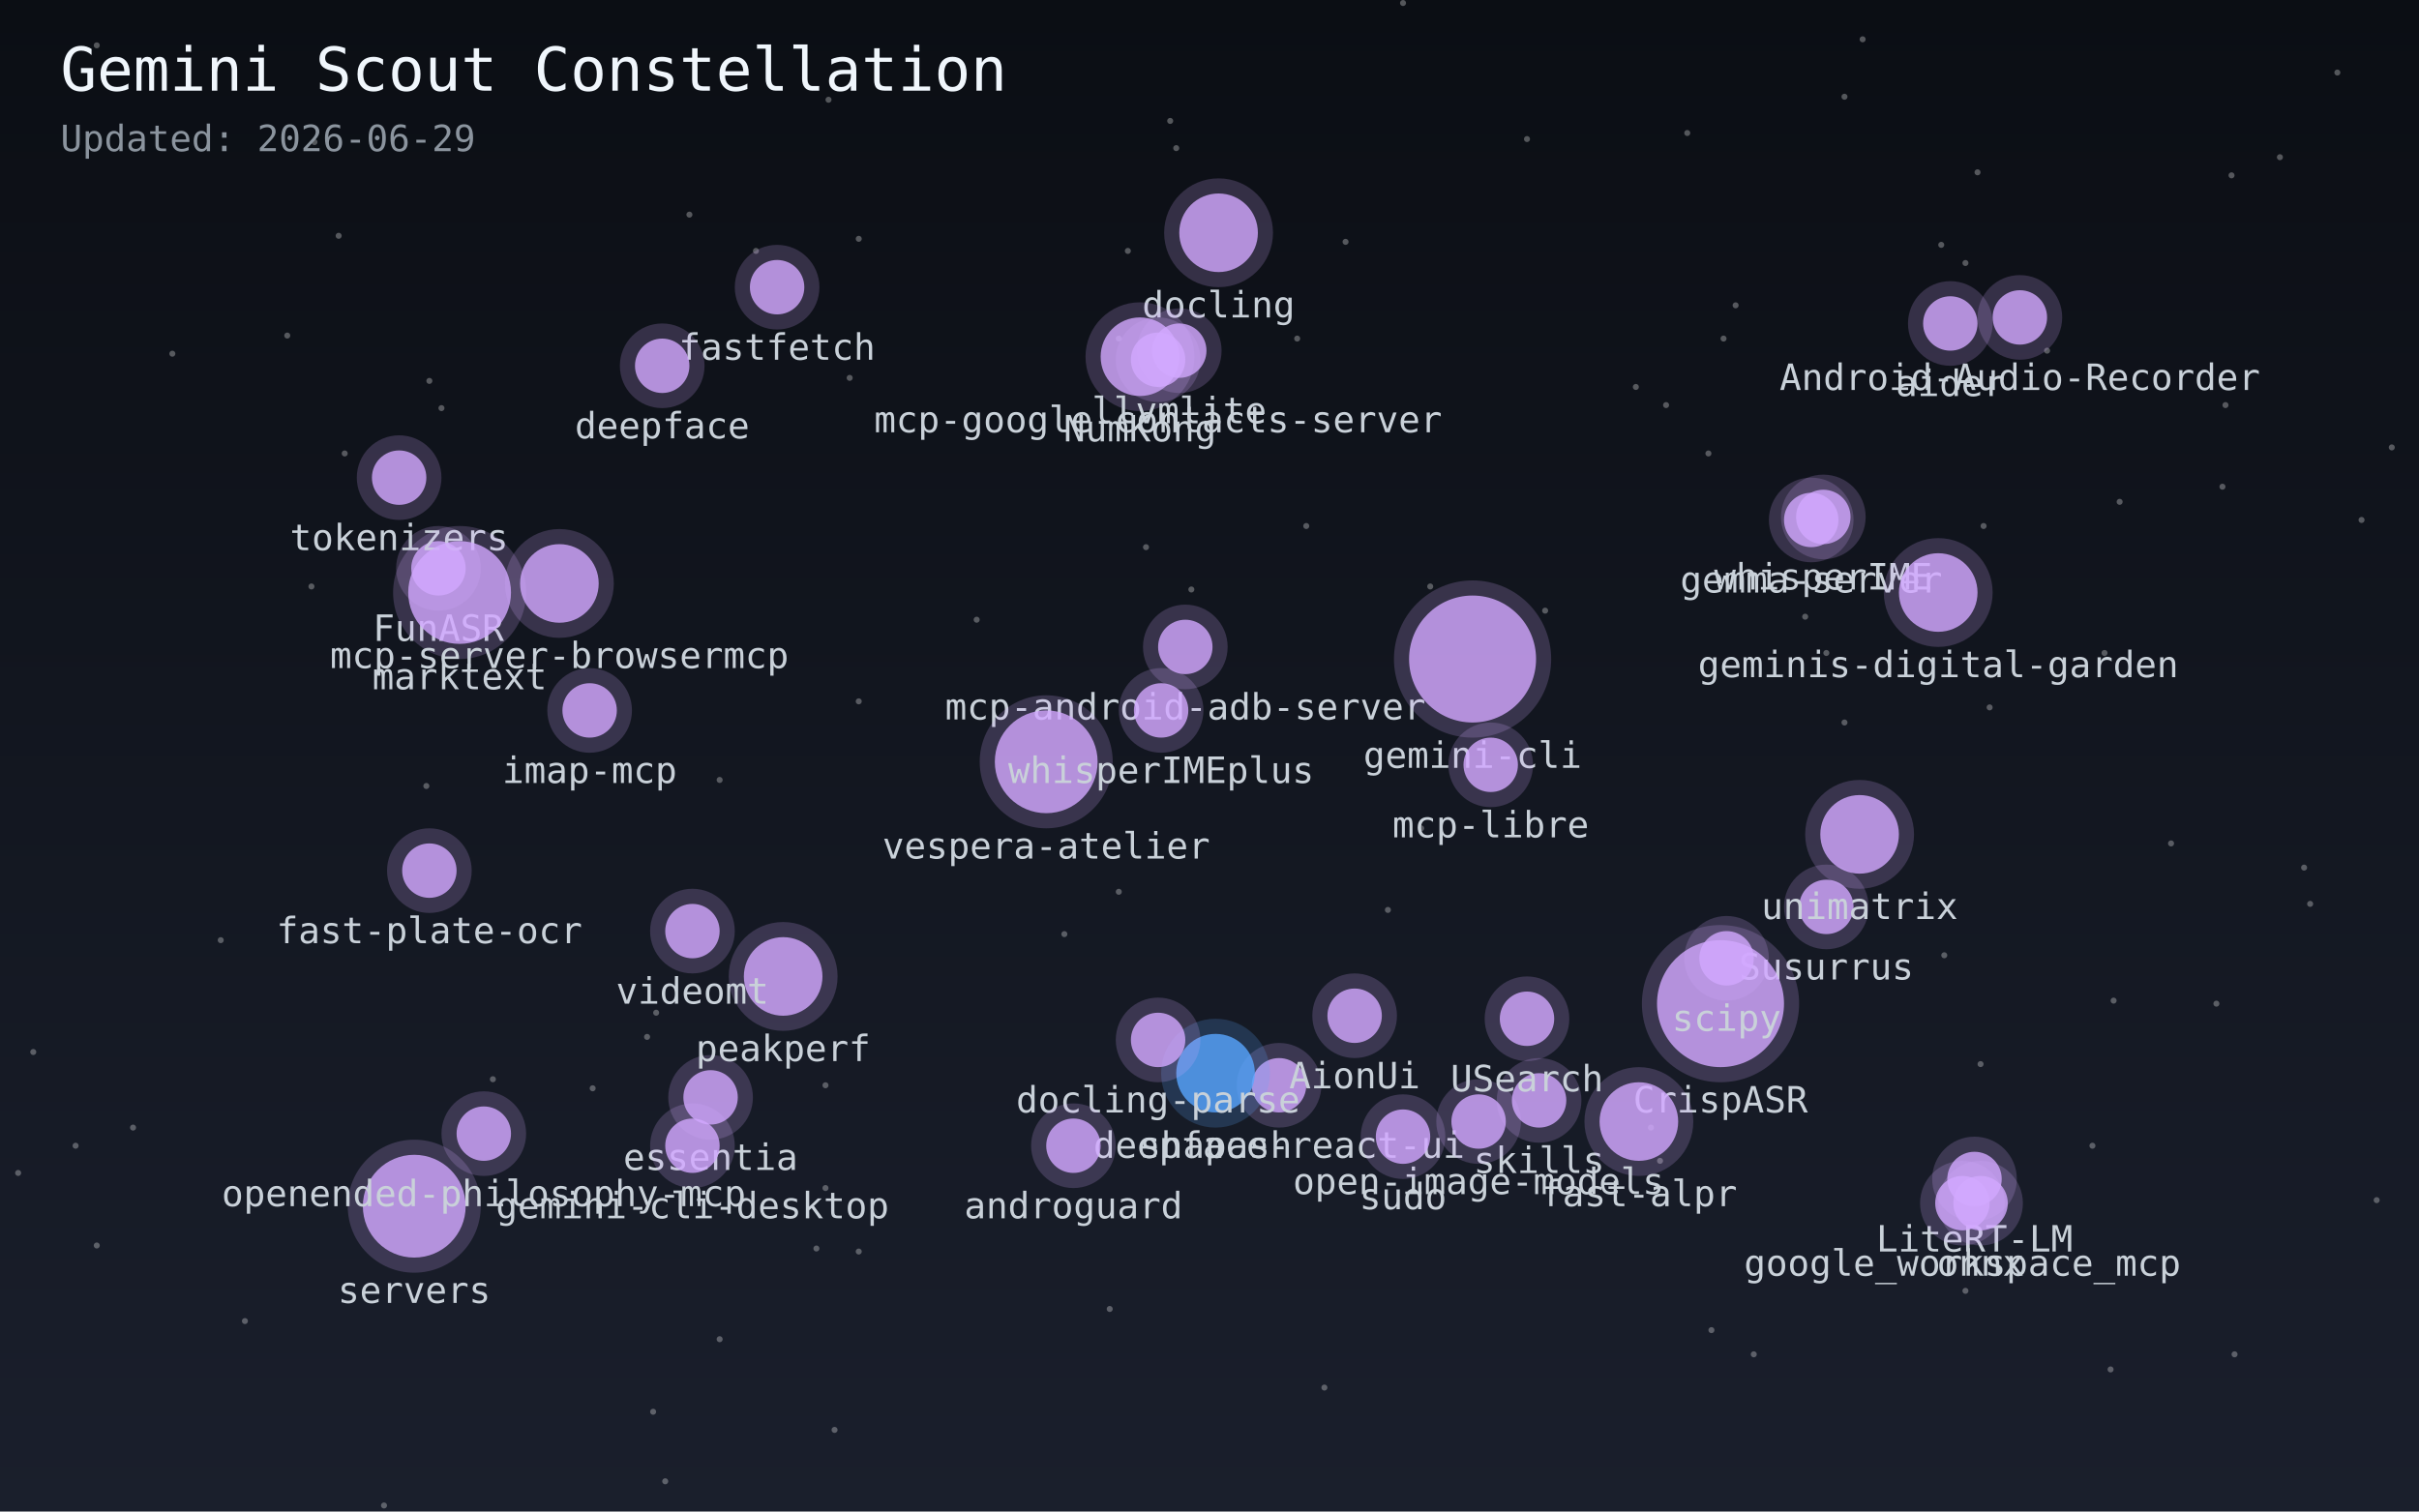
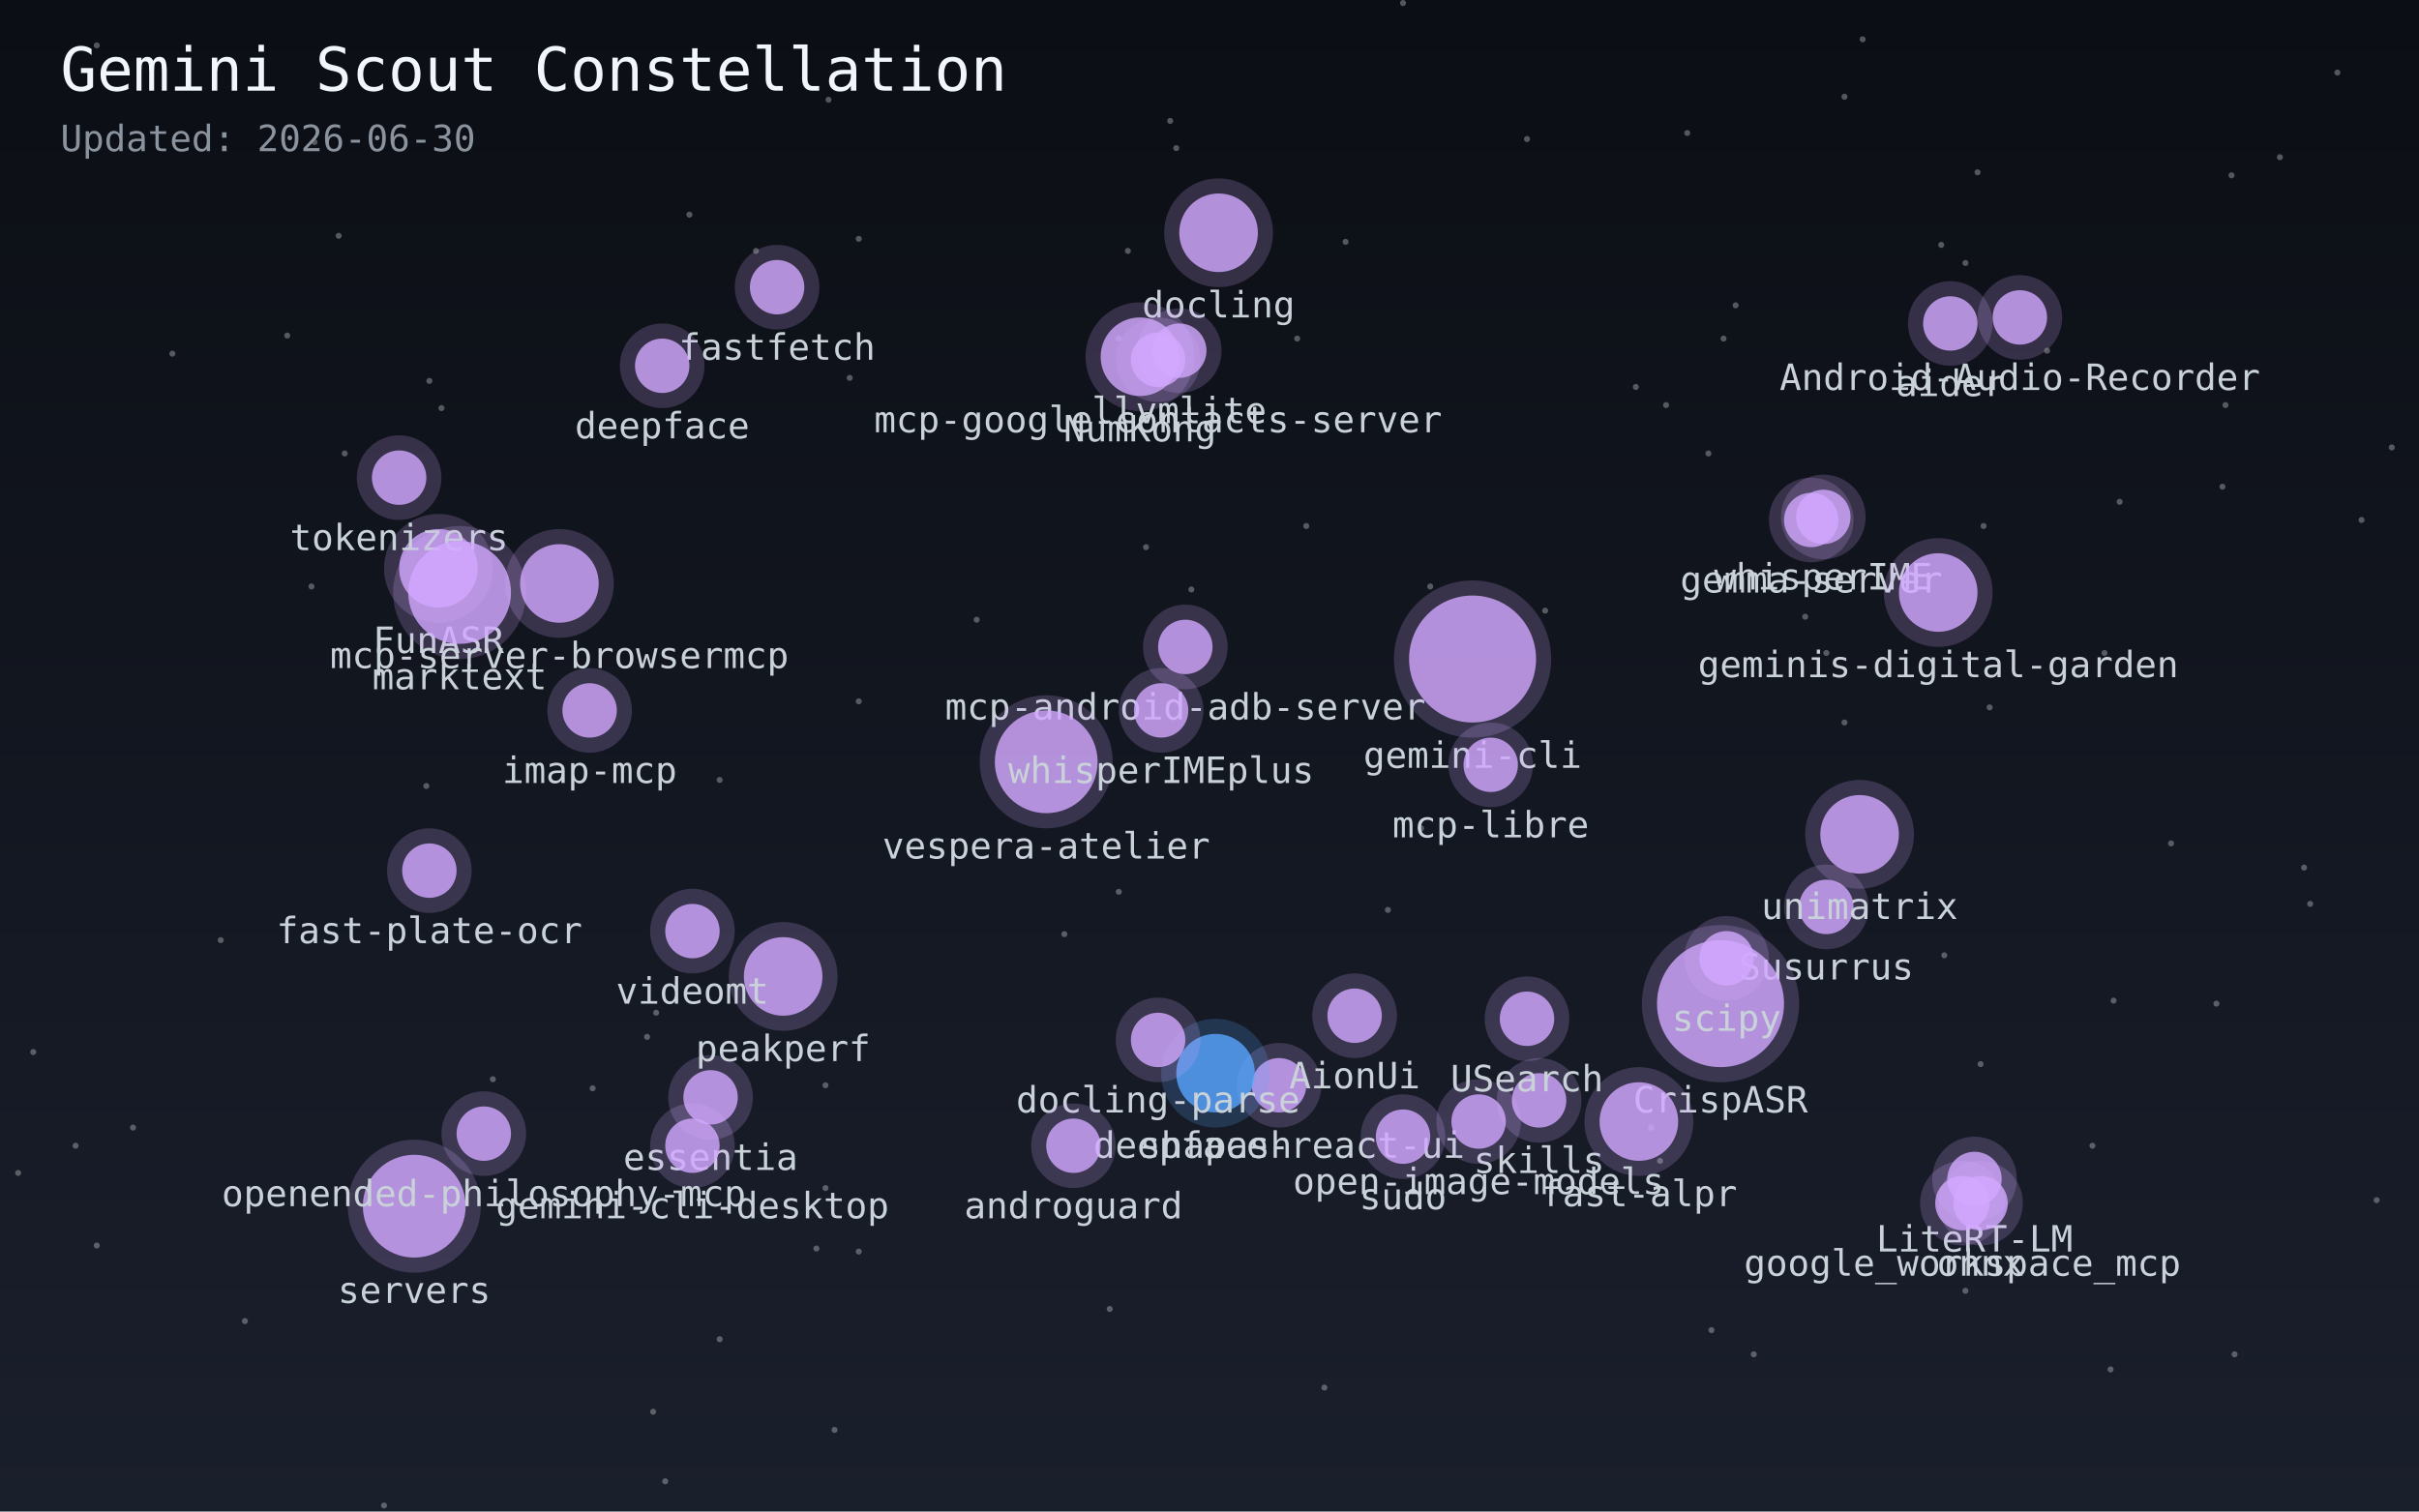
<svg xmlns="http://www.w3.org/2000/svg" width="800" height="500">
  <defs>
    <linearGradient id="sky" x1="0%" y1="0%" x2="0%" y2="100%">
      <stop offset="0%" style="stop-color:#0b0e14;stop-opacity:1" />
      <stop offset="100%" style="stop-color:#1a1f2c;stop-opacity:1" />
    </linearGradient>
  </defs>
  <rect width="100%" height="100%" fill="url(#sky)" />
  <circle cx="654" cy="57" r="1" fill="white" opacity="0.3" />
  <circle cx="25" cy="379" r="1" fill="white" opacity="0.3" />
  <circle cx="281" cy="125" r="1" fill="white" opacity="0.3" />
  <circle cx="228" cy="71" r="1" fill="white" opacity="0.3" />
  <circle cx="754" cy="52" r="1" fill="white" opacity="0.3" />
  <circle cx="692" cy="379" r="1" fill="white" opacity="0.3" />
  <circle cx="558" cy="44" r="1" fill="white" opacity="0.3" />
  <circle cx="604" cy="216" r="1" fill="white" opacity="0.3" />
  <circle cx="32" cy="15" r="1" fill="white" opacity="0.3" />
  <circle cx="95" cy="111" r="1" fill="white" opacity="0.3" />
  <circle cx="238" cy="258" r="1" fill="white" opacity="0.3" />
  <circle cx="616" cy="13" r="1" fill="white" opacity="0.3" />
  <circle cx="574" cy="101" r="1" fill="white" opacity="0.3" />
  <circle cx="733" cy="332" r="1" fill="white" opacity="0.3" />
  <circle cx="718" cy="279" r="1" fill="white" opacity="0.3" />
  <circle cx="429" cy="112" r="1" fill="white" opacity="0.3" />
  <circle cx="459" cy="301" r="1" fill="white" opacity="0.3" />
  <circle cx="284" cy="414" r="1" fill="white" opacity="0.3" />
  <circle cx="6" cy="388" r="1" fill="white" opacity="0.3" />
  <circle cx="163" cy="357" r="1" fill="white" opacity="0.3" />
  <circle cx="432" cy="174" r="1" fill="white" opacity="0.3" />
  <circle cx="284" cy="79" r="1" fill="white" opacity="0.3" />
  <circle cx="220" cy="490" r="1" fill="white" opacity="0.3" />
  <circle cx="781" cy="172" r="1" fill="white" opacity="0.3" />
  <circle cx="104" cy="47" r="1" fill="white" opacity="0.3" />
  <circle cx="389" cy="49" r="1" fill="white" opacity="0.3" />
  <circle cx="367" cy="433" r="1" fill="white" opacity="0.3" />
  <circle cx="352" cy="309" r="1" fill="white" opacity="0.3" />
  <circle cx="270" cy="413" r="1" fill="white" opacity="0.3" />
  <circle cx="44" cy="373" r="1" fill="white" opacity="0.3" />
  <circle cx="470" cy="274" r="1" fill="white" opacity="0.3" />
  <circle cx="127" cy="498" r="1" fill="white" opacity="0.3" />
  <circle cx="387" cy="40" r="1" fill="white" opacity="0.3" />
  <circle cx="565" cy="150" r="1" fill="white" opacity="0.3" />
  <circle cx="643" cy="316" r="1" fill="white" opacity="0.3" />
  <circle cx="370" cy="295" r="1" fill="white" opacity="0.3" />
  <circle cx="196" cy="360" r="1" fill="white" opacity="0.3" />
  <circle cx="71" cy="23" r="1" fill="white" opacity="0.3" />
  <circle cx="677" cy="116" r="1" fill="white" opacity="0.3" />
  <circle cx="791" cy="148" r="1" fill="white" opacity="0.3" />
  <circle cx="81" cy="437" r="1" fill="white" opacity="0.3" />
  <circle cx="238" cy="443" r="1" fill="white" opacity="0.3" />
  <circle cx="103" cy="194" r="1" fill="white" opacity="0.3" />
  <circle cx="284" cy="232" r="1" fill="white" opacity="0.3" />
  <circle cx="650" cy="427" r="1" fill="white" opacity="0.3" />
  <circle cx="373" cy="83" r="1" fill="white" opacity="0.3" />
  <circle cx="379" cy="181" r="1" fill="white" opacity="0.3" />
  <circle cx="214" cy="343" r="1" fill="white" opacity="0.3" />
  <circle cx="273" cy="359" r="1" fill="white" opacity="0.3" />
  <circle cx="699" cy="331" r="1" fill="white" opacity="0.3" />
  <circle cx="73" cy="311" r="1" fill="white" opacity="0.3" />
  <circle cx="650" cy="87" r="1" fill="white" opacity="0.3" />
  <circle cx="546" cy="373" r="1" fill="white" opacity="0.3" />
  <circle cx="250" cy="83" r="1" fill="white" opacity="0.3" />
  <circle cx="473" cy="194" r="1" fill="white" opacity="0.3" />
  <circle cx="276" cy="473" r="1" fill="white" opacity="0.3" />
  <circle cx="655" cy="352" r="1" fill="white" opacity="0.3" />
  <circle cx="570" cy="112" r="1" fill="white" opacity="0.3" />
  <circle cx="701" cy="166" r="1" fill="white" opacity="0.3" />
  <circle cx="786" cy="397" r="1" fill="white" opacity="0.3" />
  <circle cx="57" cy="117" r="1" fill="white" opacity="0.3" />
  <circle cx="32" cy="412" r="1" fill="white" opacity="0.3" />
  <circle cx="323" cy="205" r="1" fill="white" opacity="0.3" />
  <circle cx="274" cy="33" r="1" fill="white" opacity="0.3" />
  <circle cx="216" cy="467" r="1" fill="white" opacity="0.3" />
  <circle cx="580" cy="448" r="1" fill="white" opacity="0.3" />
  <circle cx="735" cy="161" r="1" fill="white" opacity="0.3" />
  <circle cx="217" cy="335" r="1" fill="white" opacity="0.3" />
  <circle cx="511" cy="202" r="1" fill="white" opacity="0.3" />
  <circle cx="658" cy="234" r="1" fill="white" opacity="0.3" />
  <circle cx="146" cy="135" r="1" fill="white" opacity="0.3" />
  <circle cx="142" cy="126" r="1" fill="white" opacity="0.3" />
  <circle cx="762" cy="287" r="1" fill="white" opacity="0.3" />
  <circle cx="551" cy="134" r="1" fill="white" opacity="0.3" />
  <circle cx="764" cy="299" r="1" fill="white" opacity="0.3" />
  <circle cx="438" cy="459" r="1" fill="white" opacity="0.3" />
  <circle cx="597" cy="204" r="1" fill="white" opacity="0.3" />
  <circle cx="370" cy="112" r="1" fill="white" opacity="0.3" />
  <circle cx="141" cy="260" r="1" fill="white" opacity="0.3" />
  <circle cx="505" cy="46" r="1" fill="white" opacity="0.3" />
  <circle cx="773" cy="24" r="1" fill="white" opacity="0.3" />
  <circle cx="112" cy="78" r="1" fill="white" opacity="0.3" />
  <circle cx="642" cy="81" r="1" fill="white" opacity="0.3" />
  <circle cx="696" cy="216" r="1" fill="white" opacity="0.3" />
  <circle cx="610" cy="32" r="1" fill="white" opacity="0.3" />
  <circle cx="394" cy="195" r="1" fill="white" opacity="0.3" />
  <circle cx="610" cy="239" r="1" fill="white" opacity="0.3" />
  <circle cx="541" cy="128" r="1" fill="white" opacity="0.3" />
  <circle cx="566" cy="440" r="1" fill="white" opacity="0.3" />
  <circle cx="11" cy="348" r="1" fill="white" opacity="0.3" />
  <circle cx="738" cy="58" r="1" fill="white" opacity="0.3" />
  <circle cx="698" cy="453" r="1" fill="white" opacity="0.3" />
  <circle cx="549" cy="384" r="1" fill="white" opacity="0.3" />
  <circle cx="273" cy="393" r="1" fill="white" opacity="0.3" />
  <circle cx="656" cy="174" r="1" fill="white" opacity="0.3" />
  <circle cx="114" cy="150" r="1" fill="white" opacity="0.3" />
  <circle cx="445" cy="80" r="1" fill="white" opacity="0.3" />
  <circle cx="464" cy="1" r="1" fill="white" opacity="0.3" />
  <circle cx="739" cy="448" r="1" fill="white" opacity="0.3" />
  <circle cx="736" cy="134" r="1" fill="white" opacity="0.3" />
+   <circle cx="145" cy="188" r="13" fill="#d2a8ff" opacity="0.8">
+     </circle>
+   <circle cx="145" cy="188" r="18" fill="#d2a8ff" opacity="0.2" />
+   <text x="145" y="216" fill="#c9d1d9" font-size="12" font-family="monospace" text-anchor="middle">FunASR</text>
  <circle cx="423" cy="359" r="9" fill="#d2a8ff" opacity="0.8">
    </circle>
  <circle cx="423" cy="359" r="14" fill="#d2a8ff" opacity="0.2" />
  <text x="423" y="383" fill="#c9d1d9" font-size="12" font-family="monospace" text-anchor="middle">deepface-react-ui</text>
  <circle cx="604" cy="300" r="9" fill="#d2a8ff" opacity="0.8">
    </circle>
  <circle cx="604" cy="300" r="14" fill="#d2a8ff" opacity="0.2" />
  <text x="604" y="324" fill="#c9d1d9" font-size="12" font-family="monospace" text-anchor="middle">Susurrus</text>
  <circle cx="569" cy="332" r="21" fill="#d2a8ff" opacity="0.8">
    </circle>
  <circle cx="569" cy="332" r="26" fill="#d2a8ff" opacity="0.2" />
  <text x="569" y="368" fill="#c9d1d9" font-size="12" font-family="monospace" text-anchor="middle">CrispASR</text>
  <circle cx="599" cy="172" r="9" fill="#d2a8ff" opacity="0.8">
    </circle>
  <circle cx="599" cy="172" r="14" fill="#d2a8ff" opacity="0.2" />
  <text x="599" y="196" fill="#c9d1d9" font-size="12" font-family="monospace" text-anchor="middle">gemma-server</text>
  <circle cx="653" cy="390" r="9" fill="#d2a8ff" opacity="0.8">
    </circle>
  <circle cx="653" cy="390" r="14" fill="#d2a8ff" opacity="0.2" />
  <text x="653" y="414" fill="#c9d1d9" font-size="12" font-family="monospace" text-anchor="middle">LiteRT-LM</text>
  <circle cx="403" cy="77" r="13" fill="#d2a8ff" opacity="0.8">
    </circle>
  <circle cx="403" cy="77" r="18" fill="#d2a8ff" opacity="0.2" />
  <text x="403" y="105" fill="#c9d1d9" font-size="12" font-family="monospace" text-anchor="middle">docling</text>
-   <circle cx="145" cy="188" r="9" fill="#d2a8ff" opacity="0.8">
-     </circle>
-   <circle cx="145" cy="188" r="14" fill="#d2a8ff" opacity="0.2" />
-   <text x="145" y="212" fill="#c9d1d9" font-size="12" font-family="monospace" text-anchor="middle">FunASR</text>
  <circle cx="235" cy="363" r="9" fill="#d2a8ff" opacity="0.8">
    </circle>
  <circle cx="235" cy="363" r="14" fill="#d2a8ff" opacity="0.2" />
  <text x="235" y="387" fill="#c9d1d9" font-size="12" font-family="monospace" text-anchor="middle">essentia</text>
  <circle cx="402" cy="355" r="13" fill="#58a6ff" opacity="0.8">
    </circle>
  <circle cx="402" cy="355" r="18" fill="#58a6ff" opacity="0.2" />
  <text x="402" y="383" fill="#c9d1d9" font-size="12" font-family="monospace" text-anchor="middle">shapash</text>
  <circle cx="259" cy="323" r="13" fill="#d2a8ff" opacity="0.8">
    </circle>
  <circle cx="259" cy="323" r="18" fill="#d2a8ff" opacity="0.2" />
  <text x="259" y="351" fill="#c9d1d9" font-size="12" font-family="monospace" text-anchor="middle">peakperf</text>
  <circle cx="509" cy="364" r="9" fill="#d2a8ff" opacity="0.8">
    </circle>
  <circle cx="509" cy="364" r="14" fill="#d2a8ff" opacity="0.2" />
  <text x="509" y="388" fill="#c9d1d9" font-size="12" font-family="monospace" text-anchor="middle">skills</text>
  <circle cx="229" cy="308" r="9" fill="#d2a8ff" opacity="0.8">
    </circle>
  <circle cx="229" cy="308" r="14" fill="#d2a8ff" opacity="0.2" />
  <text x="229" y="332" fill="#c9d1d9" font-size="12" font-family="monospace" text-anchor="middle">videomt</text>
  <circle cx="383" cy="344" r="9" fill="#d2a8ff" opacity="0.8">
    </circle>
  <circle cx="383" cy="344" r="14" fill="#d2a8ff" opacity="0.2" />
  <text x="383" y="368" fill="#c9d1d9" font-size="12" font-family="monospace" text-anchor="middle">docling-parse</text>
  <circle cx="542" cy="371" r="13" fill="#d2a8ff" opacity="0.8">
    </circle>
  <circle cx="542" cy="371" r="18" fill="#d2a8ff" opacity="0.2" />
  <text x="542" y="399" fill="#c9d1d9" font-size="12" font-family="monospace" text-anchor="middle">fast-alpr</text>
  <circle cx="489" cy="371" r="9" fill="#d2a8ff" opacity="0.8">
    </circle>
  <circle cx="489" cy="371" r="14" fill="#d2a8ff" opacity="0.2" />
  <text x="489" y="395" fill="#c9d1d9" font-size="12" font-family="monospace" text-anchor="middle">open-image-models</text>
  <circle cx="142" cy="288" r="9" fill="#d2a8ff" opacity="0.8">
    </circle>
  <circle cx="142" cy="288" r="14" fill="#d2a8ff" opacity="0.2" />
  <text x="142" y="312" fill="#c9d1d9" font-size="12" font-family="monospace" text-anchor="middle">fast-plate-ocr</text>
  <circle cx="257" cy="95" r="9" fill="#d2a8ff" opacity="0.8">
    </circle>
  <circle cx="257" cy="95" r="14" fill="#d2a8ff" opacity="0.2" />
  <text x="257" y="119" fill="#c9d1d9" font-size="12" font-family="monospace" text-anchor="middle">fastfetch</text>
  <circle cx="571" cy="317" r="9" fill="#d2a8ff" opacity="0.8">
    </circle>
  <circle cx="571" cy="317" r="14" fill="#d2a8ff" opacity="0.2" />
  <text x="571" y="341" fill="#c9d1d9" font-size="12" font-family="monospace" text-anchor="middle">scipy</text>
  <circle cx="668" cy="105" r="9" fill="#d2a8ff" opacity="0.8">
    </circle>
  <circle cx="668" cy="105" r="14" fill="#d2a8ff" opacity="0.2" />
  <text x="668" y="129" fill="#c9d1d9" font-size="12" font-family="monospace" text-anchor="middle">Android-Audio-Recorder</text>
  <circle cx="505" cy="337" r="9" fill="#d2a8ff" opacity="0.8">
    </circle>
  <circle cx="505" cy="337" r="14" fill="#d2a8ff" opacity="0.2" />
  <text x="505" y="361" fill="#c9d1d9" font-size="12" font-family="monospace" text-anchor="middle">USearch</text>
  <circle cx="377" cy="118" r="13" fill="#d2a8ff" opacity="0.8">
    </circle>
  <circle cx="377" cy="118" r="18" fill="#d2a8ff" opacity="0.2" />
  <text x="377" y="146" fill="#c9d1d9" font-size="12" font-family="monospace" text-anchor="middle">NumKong</text>
  <circle cx="132" cy="158" r="9" fill="#d2a8ff" opacity="0.8">
    </circle>
  <circle cx="132" cy="158" r="14" fill="#d2a8ff" opacity="0.2" />
  <text x="132" y="182" fill="#c9d1d9" font-size="12" font-family="monospace" text-anchor="middle">tokenizers</text>
  <circle cx="219" cy="121" r="9" fill="#d2a8ff" opacity="0.8">
    </circle>
  <circle cx="219" cy="121" r="14" fill="#d2a8ff" opacity="0.2" />
  <text x="219" y="145" fill="#c9d1d9" font-size="12" font-family="monospace" text-anchor="middle">deepface</text>
  <circle cx="448" cy="336" r="9" fill="#d2a8ff" opacity="0.8">
    </circle>
  <circle cx="448" cy="336" r="14" fill="#d2a8ff" opacity="0.2" />
  <text x="448" y="360" fill="#c9d1d9" font-size="12" font-family="monospace" text-anchor="middle">AionUi</text>
  <circle cx="152" cy="196" r="17" fill="#d2a8ff" opacity="0.8">
    </circle>
  <circle cx="152" cy="196" r="22" fill="#d2a8ff" opacity="0.2" />
  <text x="152" y="228" fill="#c9d1d9" font-size="12" font-family="monospace" text-anchor="middle">marktext</text>
  <circle cx="655" cy="398" r="9" fill="#d2a8ff" opacity="0.8">
    </circle>
  <circle cx="655" cy="398" r="14" fill="#d2a8ff" opacity="0.2" />
  <text x="655" y="422" fill="#c9d1d9" font-size="12" font-family="monospace" text-anchor="middle">onnx</text>
  <circle cx="390" cy="116" r="9" fill="#d2a8ff" opacity="0.8">
    </circle>
  <circle cx="390" cy="116" r="14" fill="#d2a8ff" opacity="0.2" />
  <text x="390" y="140" fill="#c9d1d9" font-size="12" font-family="monospace" text-anchor="middle">llvmlite</text>
  <circle cx="392" cy="214" r="9" fill="#d2a8ff" opacity="0.8">
    </circle>
  <circle cx="392" cy="214" r="14" fill="#d2a8ff" opacity="0.2" />
  <text x="392" y="238" fill="#c9d1d9" font-size="12" font-family="monospace" text-anchor="middle">mcp-android-adb-server</text>
  <circle cx="487" cy="218" r="21" fill="#d2a8ff" opacity="0.8">
    </circle>
  <circle cx="487" cy="218" r="26" fill="#d2a8ff" opacity="0.2" />
  <text x="487" y="254" fill="#c9d1d9" font-size="12" font-family="monospace" text-anchor="middle">gemini-cli</text>
  <circle cx="355" cy="379" r="9" fill="#d2a8ff" opacity="0.8">
    </circle>
  <circle cx="355" cy="379" r="14" fill="#d2a8ff" opacity="0.2" />
  <text x="355" y="403" fill="#c9d1d9" font-size="12" font-family="monospace" text-anchor="middle">androguard</text>
  <circle cx="615" cy="276" r="13" fill="#d2a8ff" opacity="0.8">
    </circle>
  <circle cx="615" cy="276" r="18" fill="#d2a8ff" opacity="0.2" />
  <text x="615" y="304" fill="#c9d1d9" font-size="12" font-family="monospace" text-anchor="middle">unimatrix</text>
  <circle cx="464" cy="376" r="9" fill="#d2a8ff" opacity="0.8">
    </circle>
  <circle cx="464" cy="376" r="14" fill="#d2a8ff" opacity="0.2" />
  <text x="464" y="400" fill="#c9d1d9" font-size="12" font-family="monospace" text-anchor="middle">sudo</text>
  <circle cx="229" cy="379" r="9" fill="#d2a8ff" opacity="0.8">
    </circle>
  <circle cx="229" cy="379" r="14" fill="#d2a8ff" opacity="0.2" />
  <text x="229" y="403" fill="#c9d1d9" font-size="12" font-family="monospace" text-anchor="middle">gemini-cli-desktop</text>
  <circle cx="346" cy="252" r="17" fill="#d2a8ff" opacity="0.8">
    </circle>
  <circle cx="346" cy="252" r="22" fill="#d2a8ff" opacity="0.2" />
  <text x="346" y="284" fill="#c9d1d9" font-size="12" font-family="monospace" text-anchor="middle">vespera-atelier</text>
  <circle cx="137" cy="399" r="17" fill="#d2a8ff" opacity="0.8">
    </circle>
  <circle cx="137" cy="399" r="22" fill="#d2a8ff" opacity="0.2" />
  <text x="137" y="431" fill="#c9d1d9" font-size="12" font-family="monospace" text-anchor="middle">servers</text>
  <circle cx="645" cy="107" r="9" fill="#d2a8ff" opacity="0.8">
    </circle>
  <circle cx="645" cy="107" r="14" fill="#d2a8ff" opacity="0.2" />
  <text x="645" y="131" fill="#c9d1d9" font-size="12" font-family="monospace" text-anchor="middle">aider</text>
  <circle cx="493" cy="253" r="9" fill="#d2a8ff" opacity="0.8">
    </circle>
  <circle cx="493" cy="253" r="14" fill="#d2a8ff" opacity="0.2" />
  <text x="493" y="277" fill="#c9d1d9" font-size="12" font-family="monospace" text-anchor="middle">mcp-libre</text>
  <circle cx="383" cy="119" r="9" fill="#d2a8ff" opacity="0.8">
    </circle>
  <circle cx="383" cy="119" r="14" fill="#d2a8ff" opacity="0.2" />
  <text x="383" y="143" fill="#c9d1d9" font-size="12" font-family="monospace" text-anchor="middle">mcp-google-contacts-server</text>
  <circle cx="160" cy="375" r="9" fill="#d2a8ff" opacity="0.8">
    </circle>
  <circle cx="160" cy="375" r="14" fill="#d2a8ff" opacity="0.2" />
  <text x="160" y="399" fill="#c9d1d9" font-size="12" font-family="monospace" text-anchor="middle">openended-philosophy-mcp</text>
  <circle cx="603" cy="171" r="9" fill="#d2a8ff" opacity="0.8">
    </circle>
  <circle cx="603" cy="171" r="14" fill="#d2a8ff" opacity="0.2" />
  <text x="603" y="195" fill="#c9d1d9" font-size="12" font-family="monospace" text-anchor="middle">whisperIME</text>
  <circle cx="384" cy="235" r="9" fill="#d2a8ff" opacity="0.8">
    </circle>
  <circle cx="384" cy="235" r="14" fill="#d2a8ff" opacity="0.2" />
  <text x="384" y="259" fill="#c9d1d9" font-size="12" font-family="monospace" text-anchor="middle">whisperIMEplus</text>
  <circle cx="641" cy="196" r="13" fill="#d2a8ff" opacity="0.8">
    </circle>
  <circle cx="641" cy="196" r="18" fill="#d2a8ff" opacity="0.2" />
  <text x="641" y="224" fill="#c9d1d9" font-size="12" font-family="monospace" text-anchor="middle">geminis-digital-garden</text>
  <circle cx="185" cy="193" r="13" fill="#d2a8ff" opacity="0.8">
    </circle>
  <circle cx="185" cy="193" r="18" fill="#d2a8ff" opacity="0.2" />
  <text x="185" y="221" fill="#c9d1d9" font-size="12" font-family="monospace" text-anchor="middle">mcp-server-browsermcp</text>
  <circle cx="195" cy="235" r="9" fill="#d2a8ff" opacity="0.8">
    </circle>
  <circle cx="195" cy="235" r="14" fill="#d2a8ff" opacity="0.2" />
  <text x="195" y="259" fill="#c9d1d9" font-size="12" font-family="monospace" text-anchor="middle">imap-mcp</text>
  <circle cx="649" cy="398" r="9" fill="#d2a8ff" opacity="0.8">
    </circle>
  <circle cx="649" cy="398" r="14" fill="#d2a8ff" opacity="0.2" />
  <text x="649" y="422" fill="#c9d1d9" font-size="12" font-family="monospace" text-anchor="middle">google_workspace_mcp</text>
  <text x="20" y="30" fill="#f0f6fc" font-size="20" font-family="monospace">Gemini Scout Constellation</text>
-   <text x="20" y="50" fill="#8b949e" font-size="12" font-family="monospace">Updated: 2026-06-29</text>
+   <text x="20" y="50" fill="#8b949e" font-size="12" font-family="monospace">Updated: 2026-06-30</text>
</svg>
